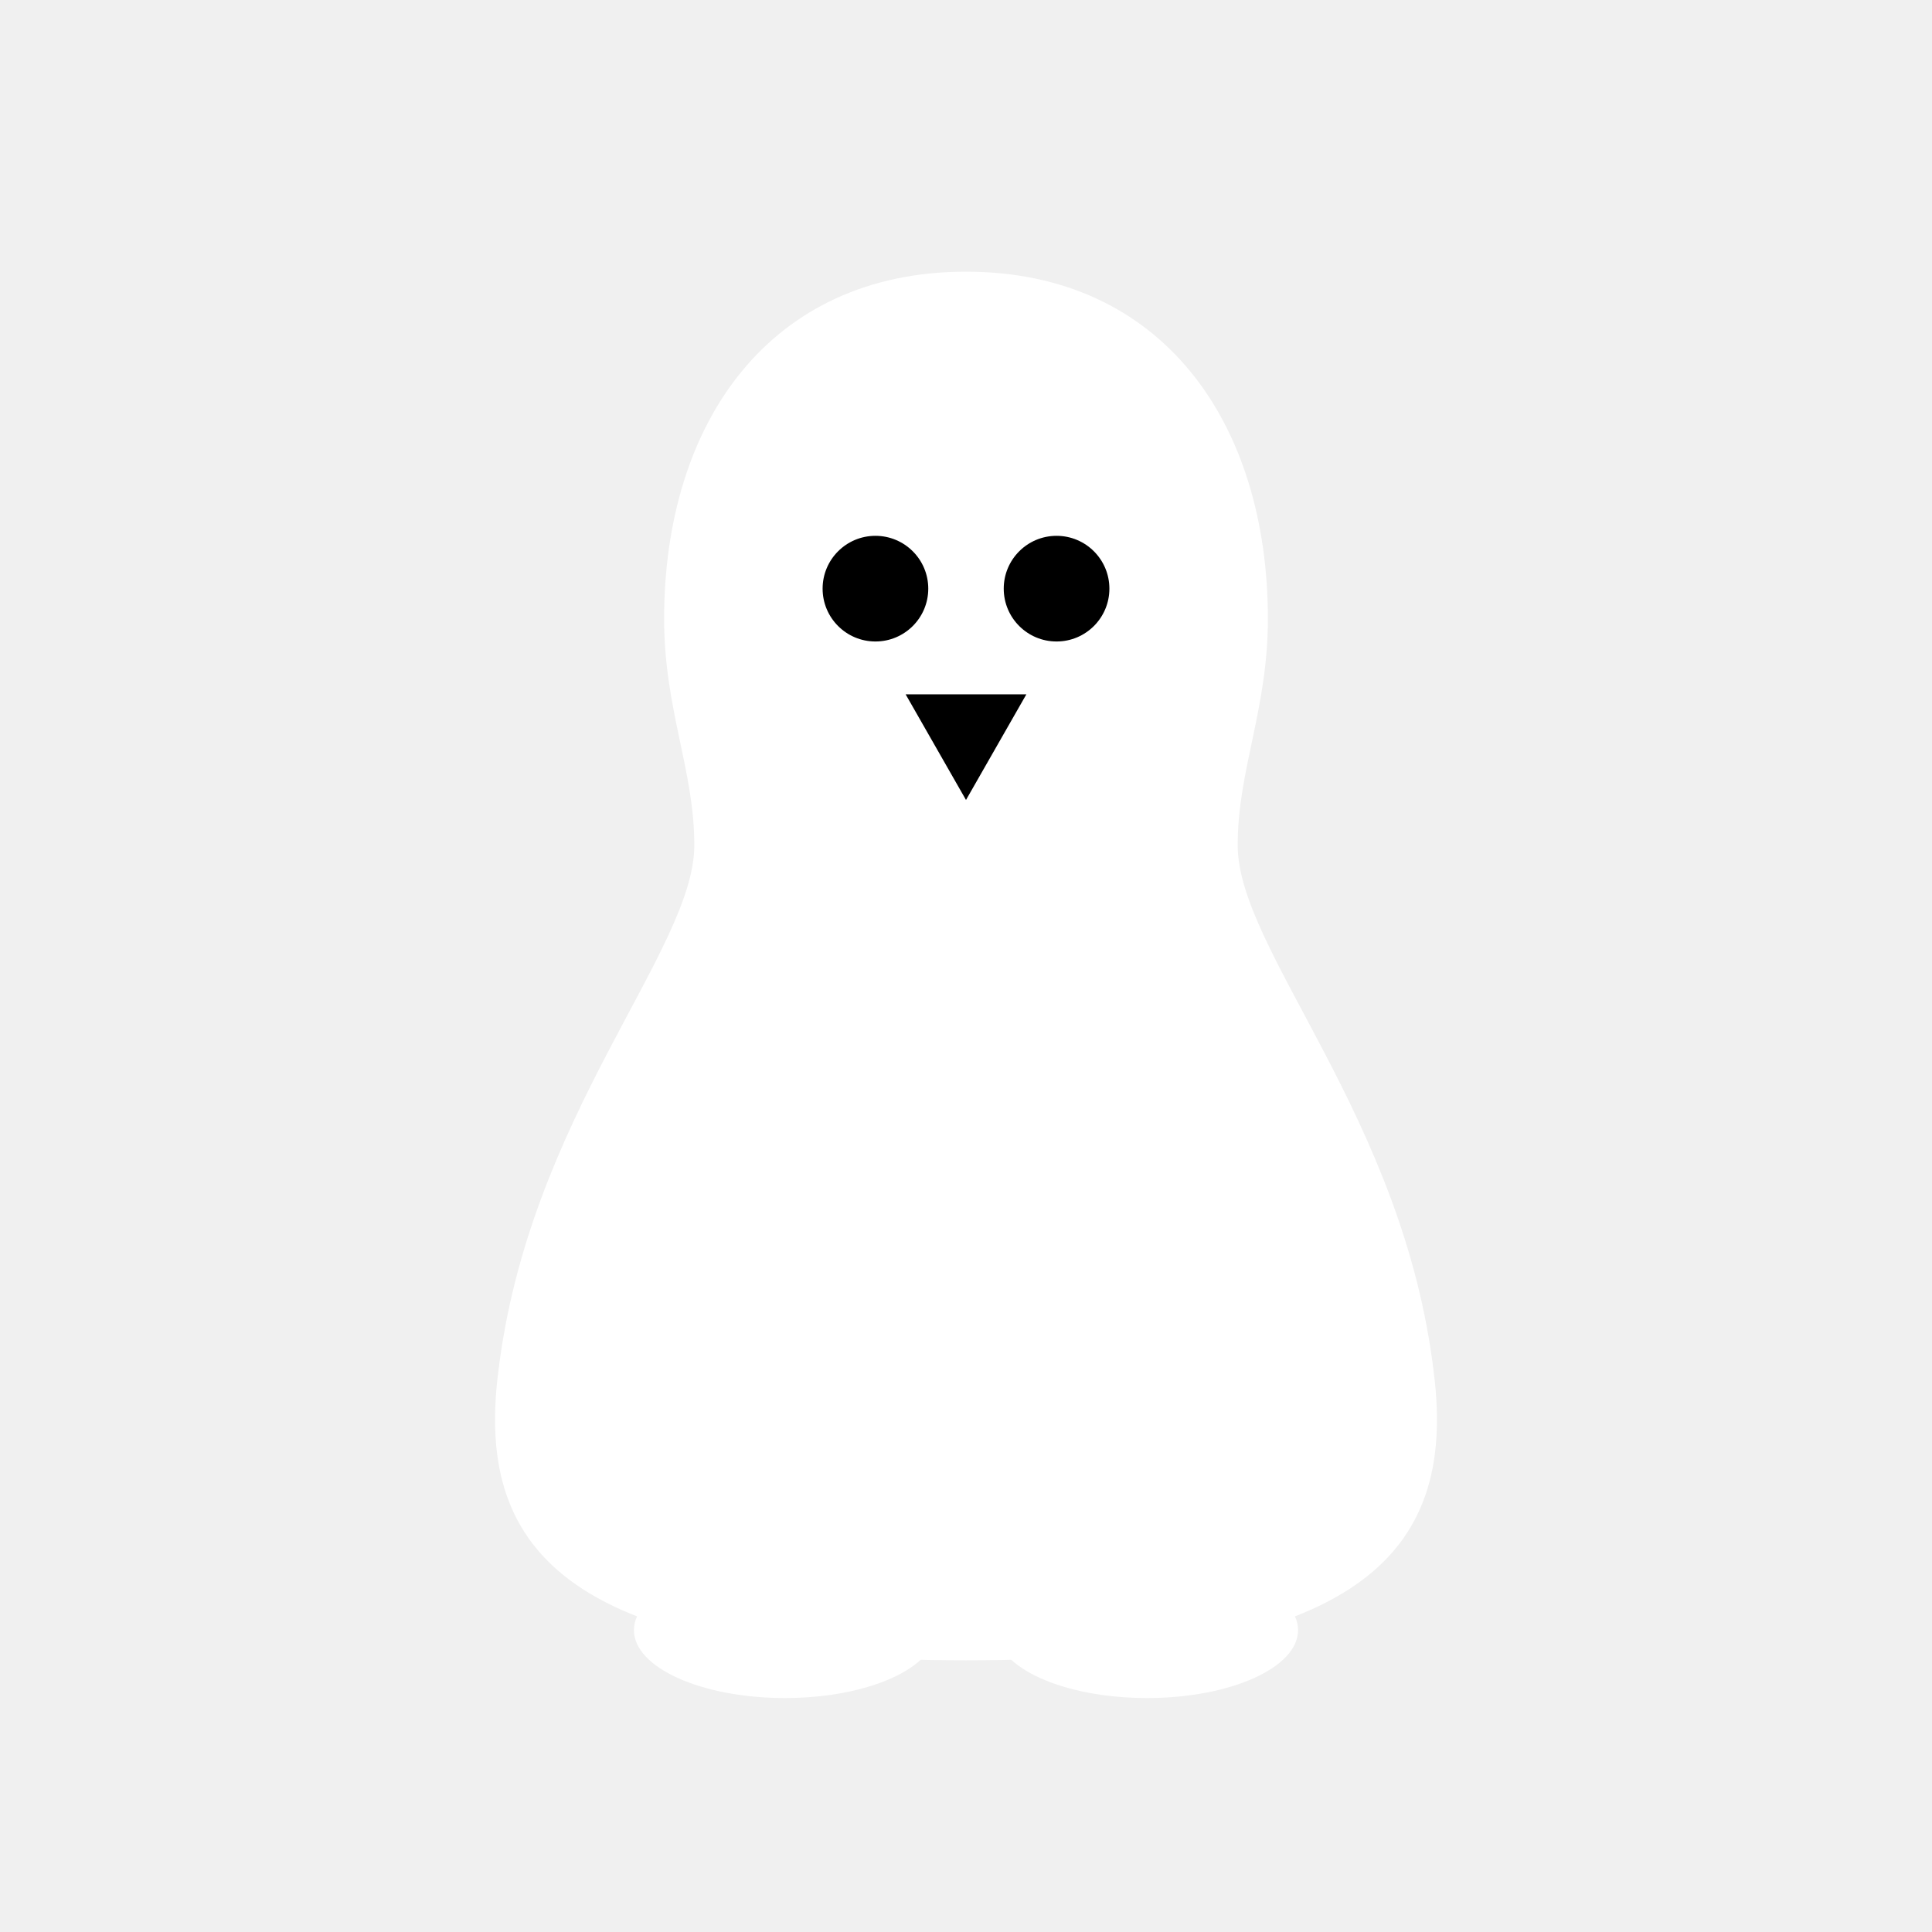
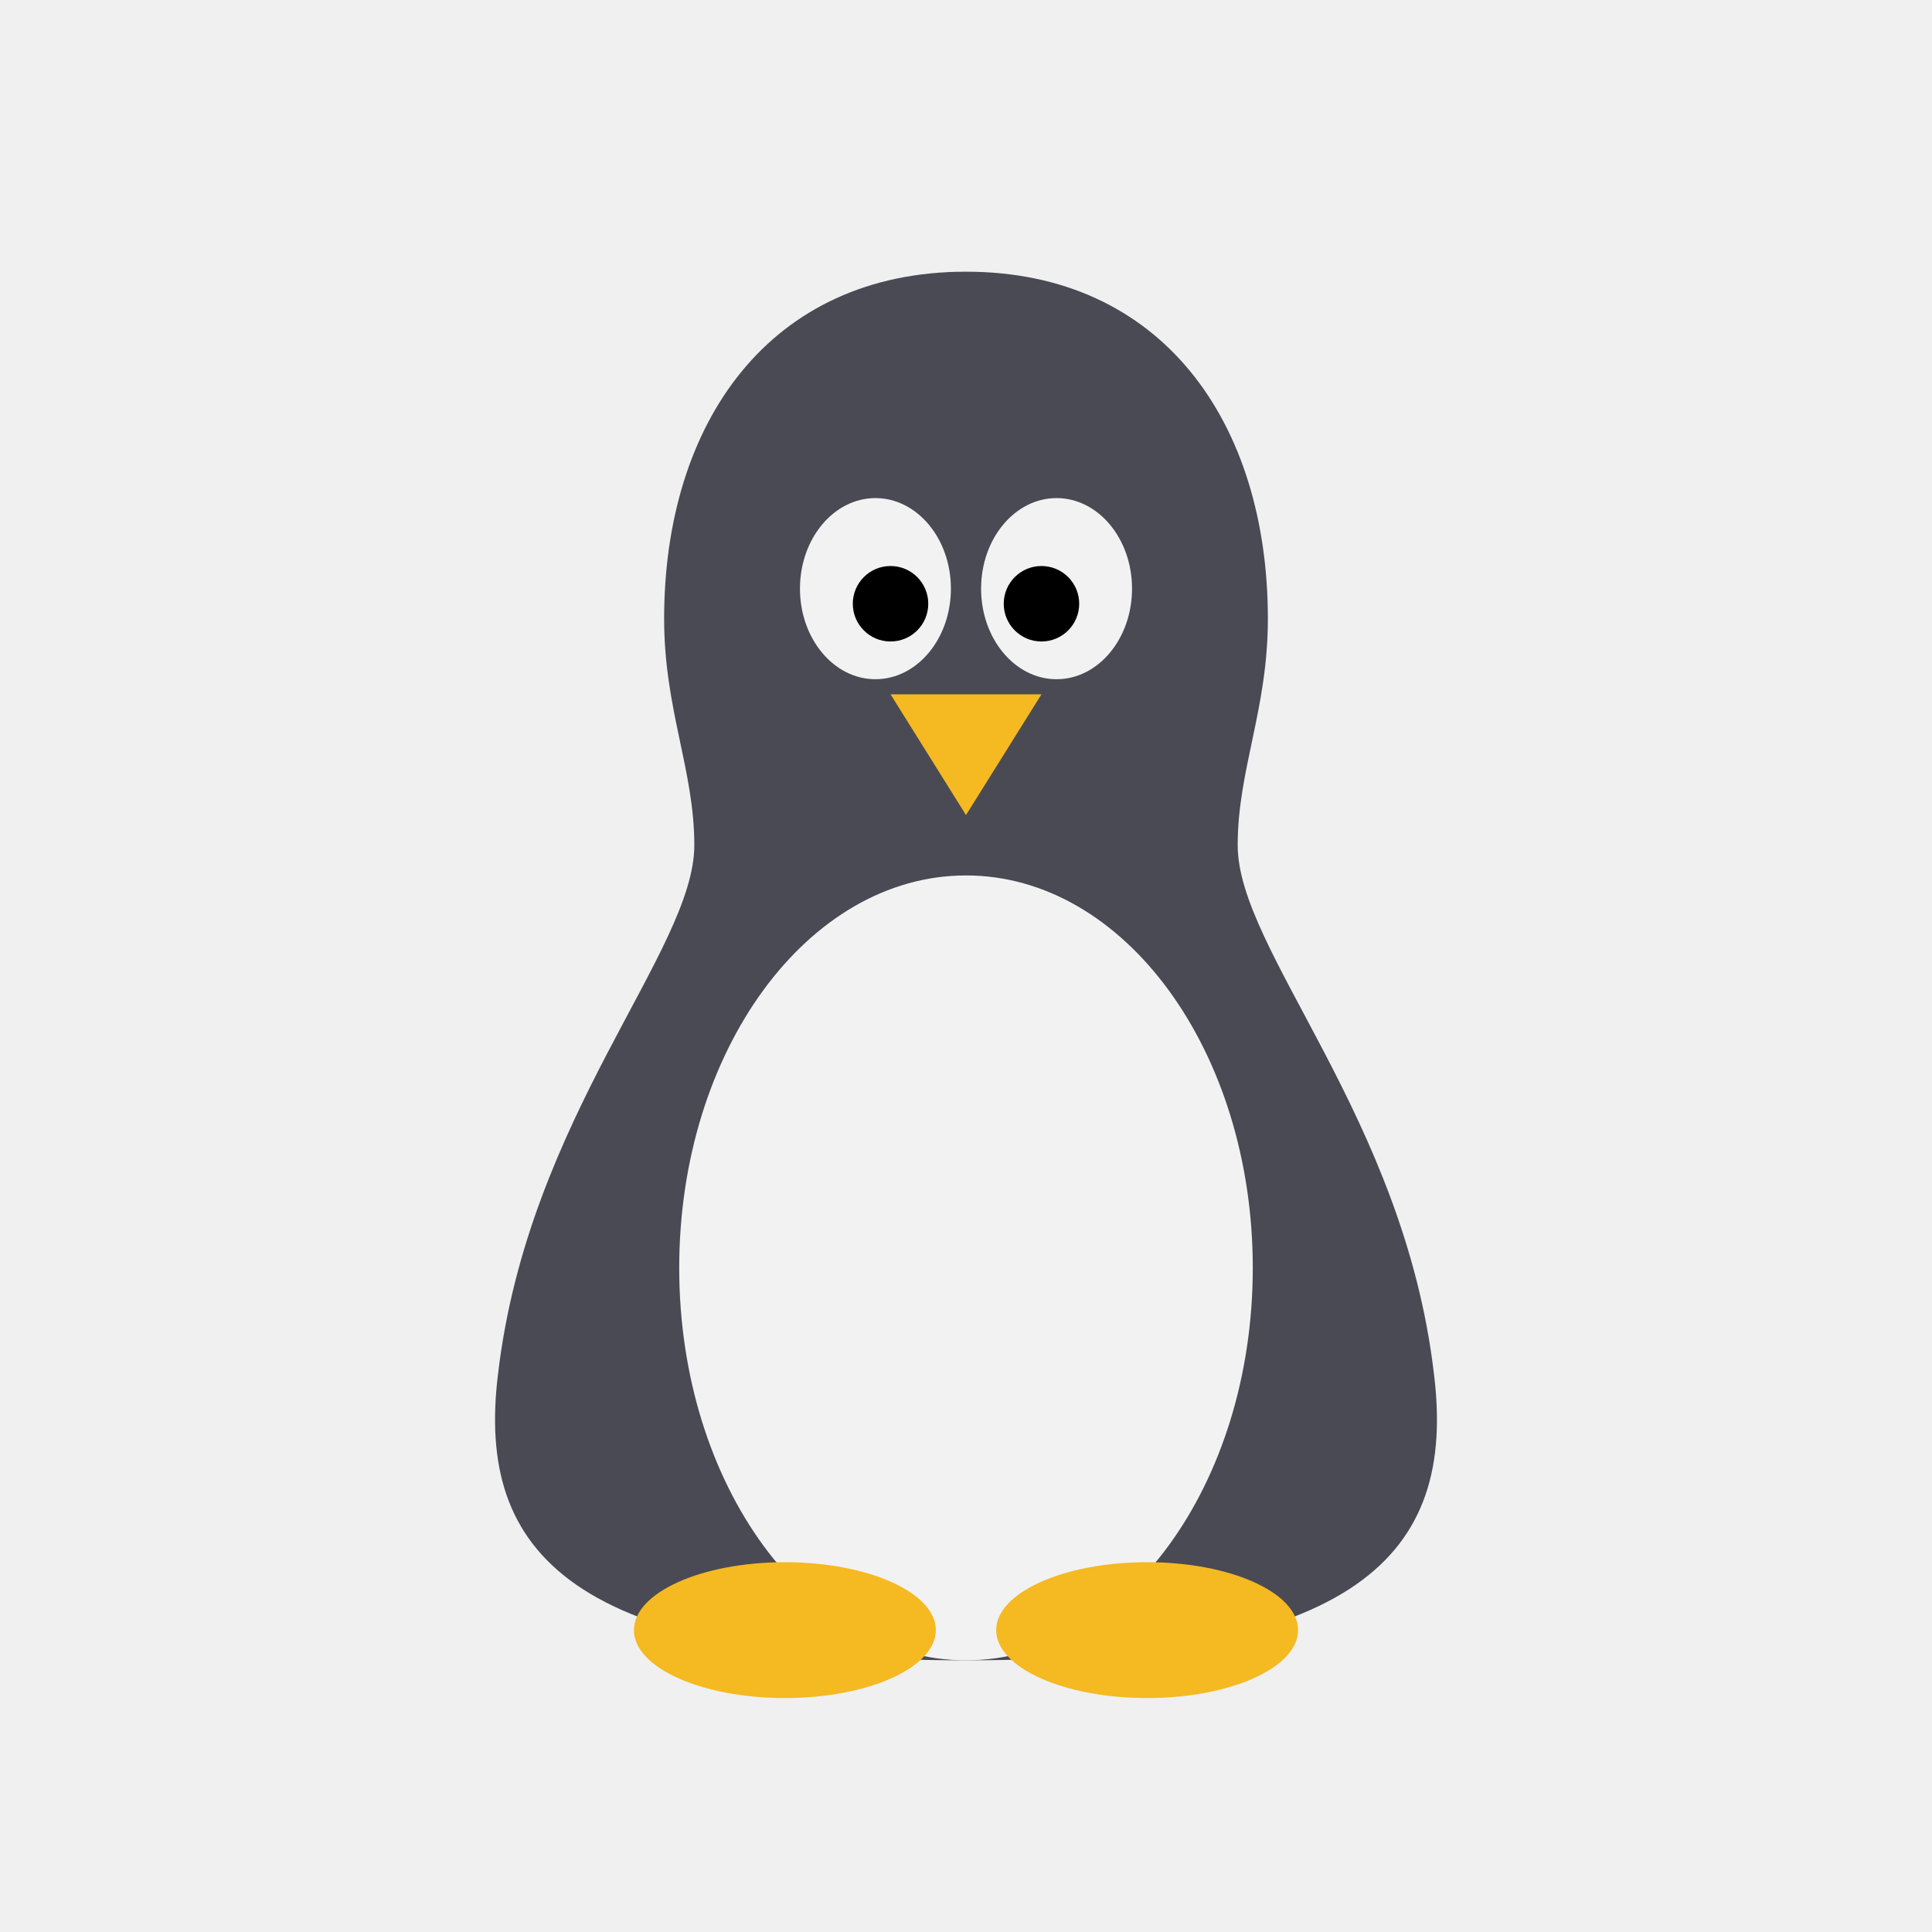
<svg xmlns="http://www.w3.org/2000/svg" width="256" height="256" viewBox="0 0 256 256">
-   <g fill="#fff">
+   <g fill="#4A4A55">
    <path d="M128 36              c26 0 40 20 40 46              c0 12 -4 20 -4 30              c0 14 22 36 26 70              c3 24 -10 38 -62 38              c-52 0 -65 -14 -62 -38              c4 -34 26 -56 26 -70              c0 -10 -4 -18 -4 -30              c0 -26 14 -46 40 -46z" />
+   </g>
+   <ellipse cx="128" cy="168" rx="38" ry="52" fill="#F2F2F2" />
+   <g fill="#F2F2F2">
+     <ellipse cx="116" cy="78" rx="10" ry="12" />
+     <ellipse cx="140" cy="78" rx="10" ry="12" />
+   </g>
+   <g fill="#F5B921">
    <ellipse cx="104" cy="216" rx="20" ry="9" />
    <ellipse cx="152" cy="216" rx="20" ry="9" />
  </g>
  <g fill="#000">
-     <circle cx="116" cy="78" r="7" />
-     <circle cx="140" cy="78" r="7" />
+     <circle cx="118" cy="80" r="5" />
+     <circle cx="138" cy="80" r="5" />
  </g>
-   <path d="M120 92 l8 14 l8 -14 z" fill="#000" />
+   <path d="M118 92 l10 16 l10 -16 z" fill="#F5B921" />
</svg>
